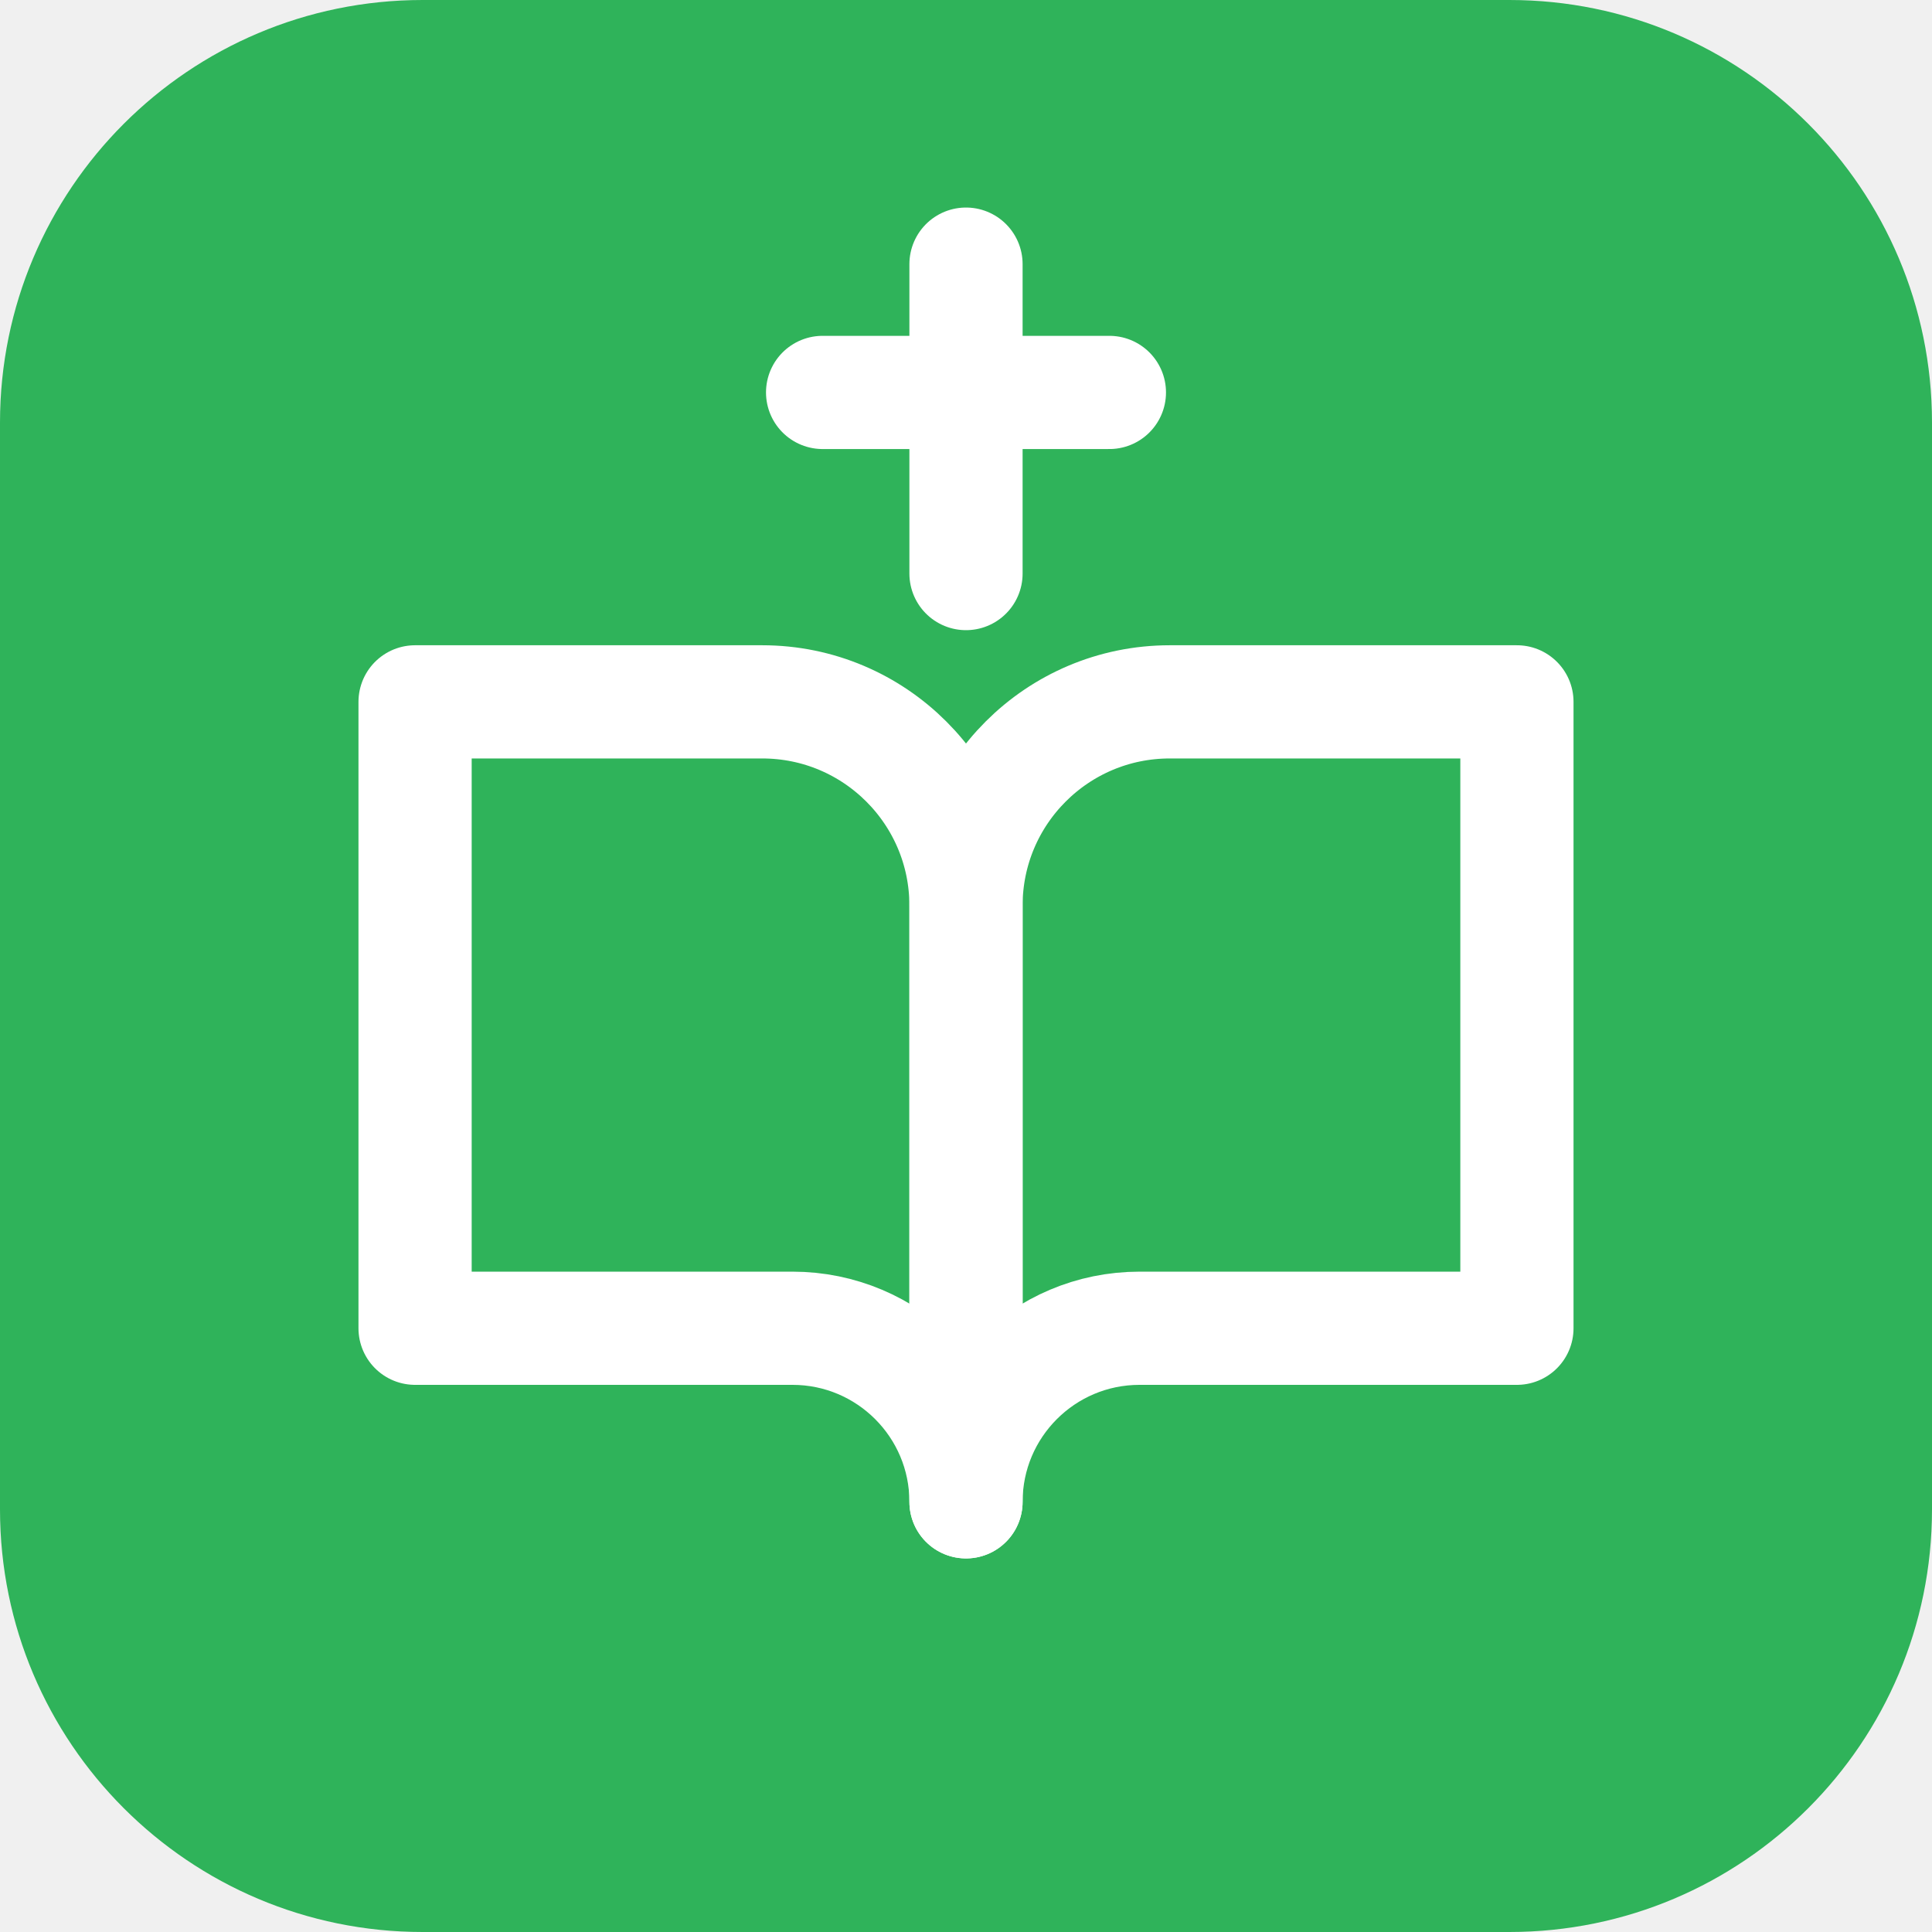
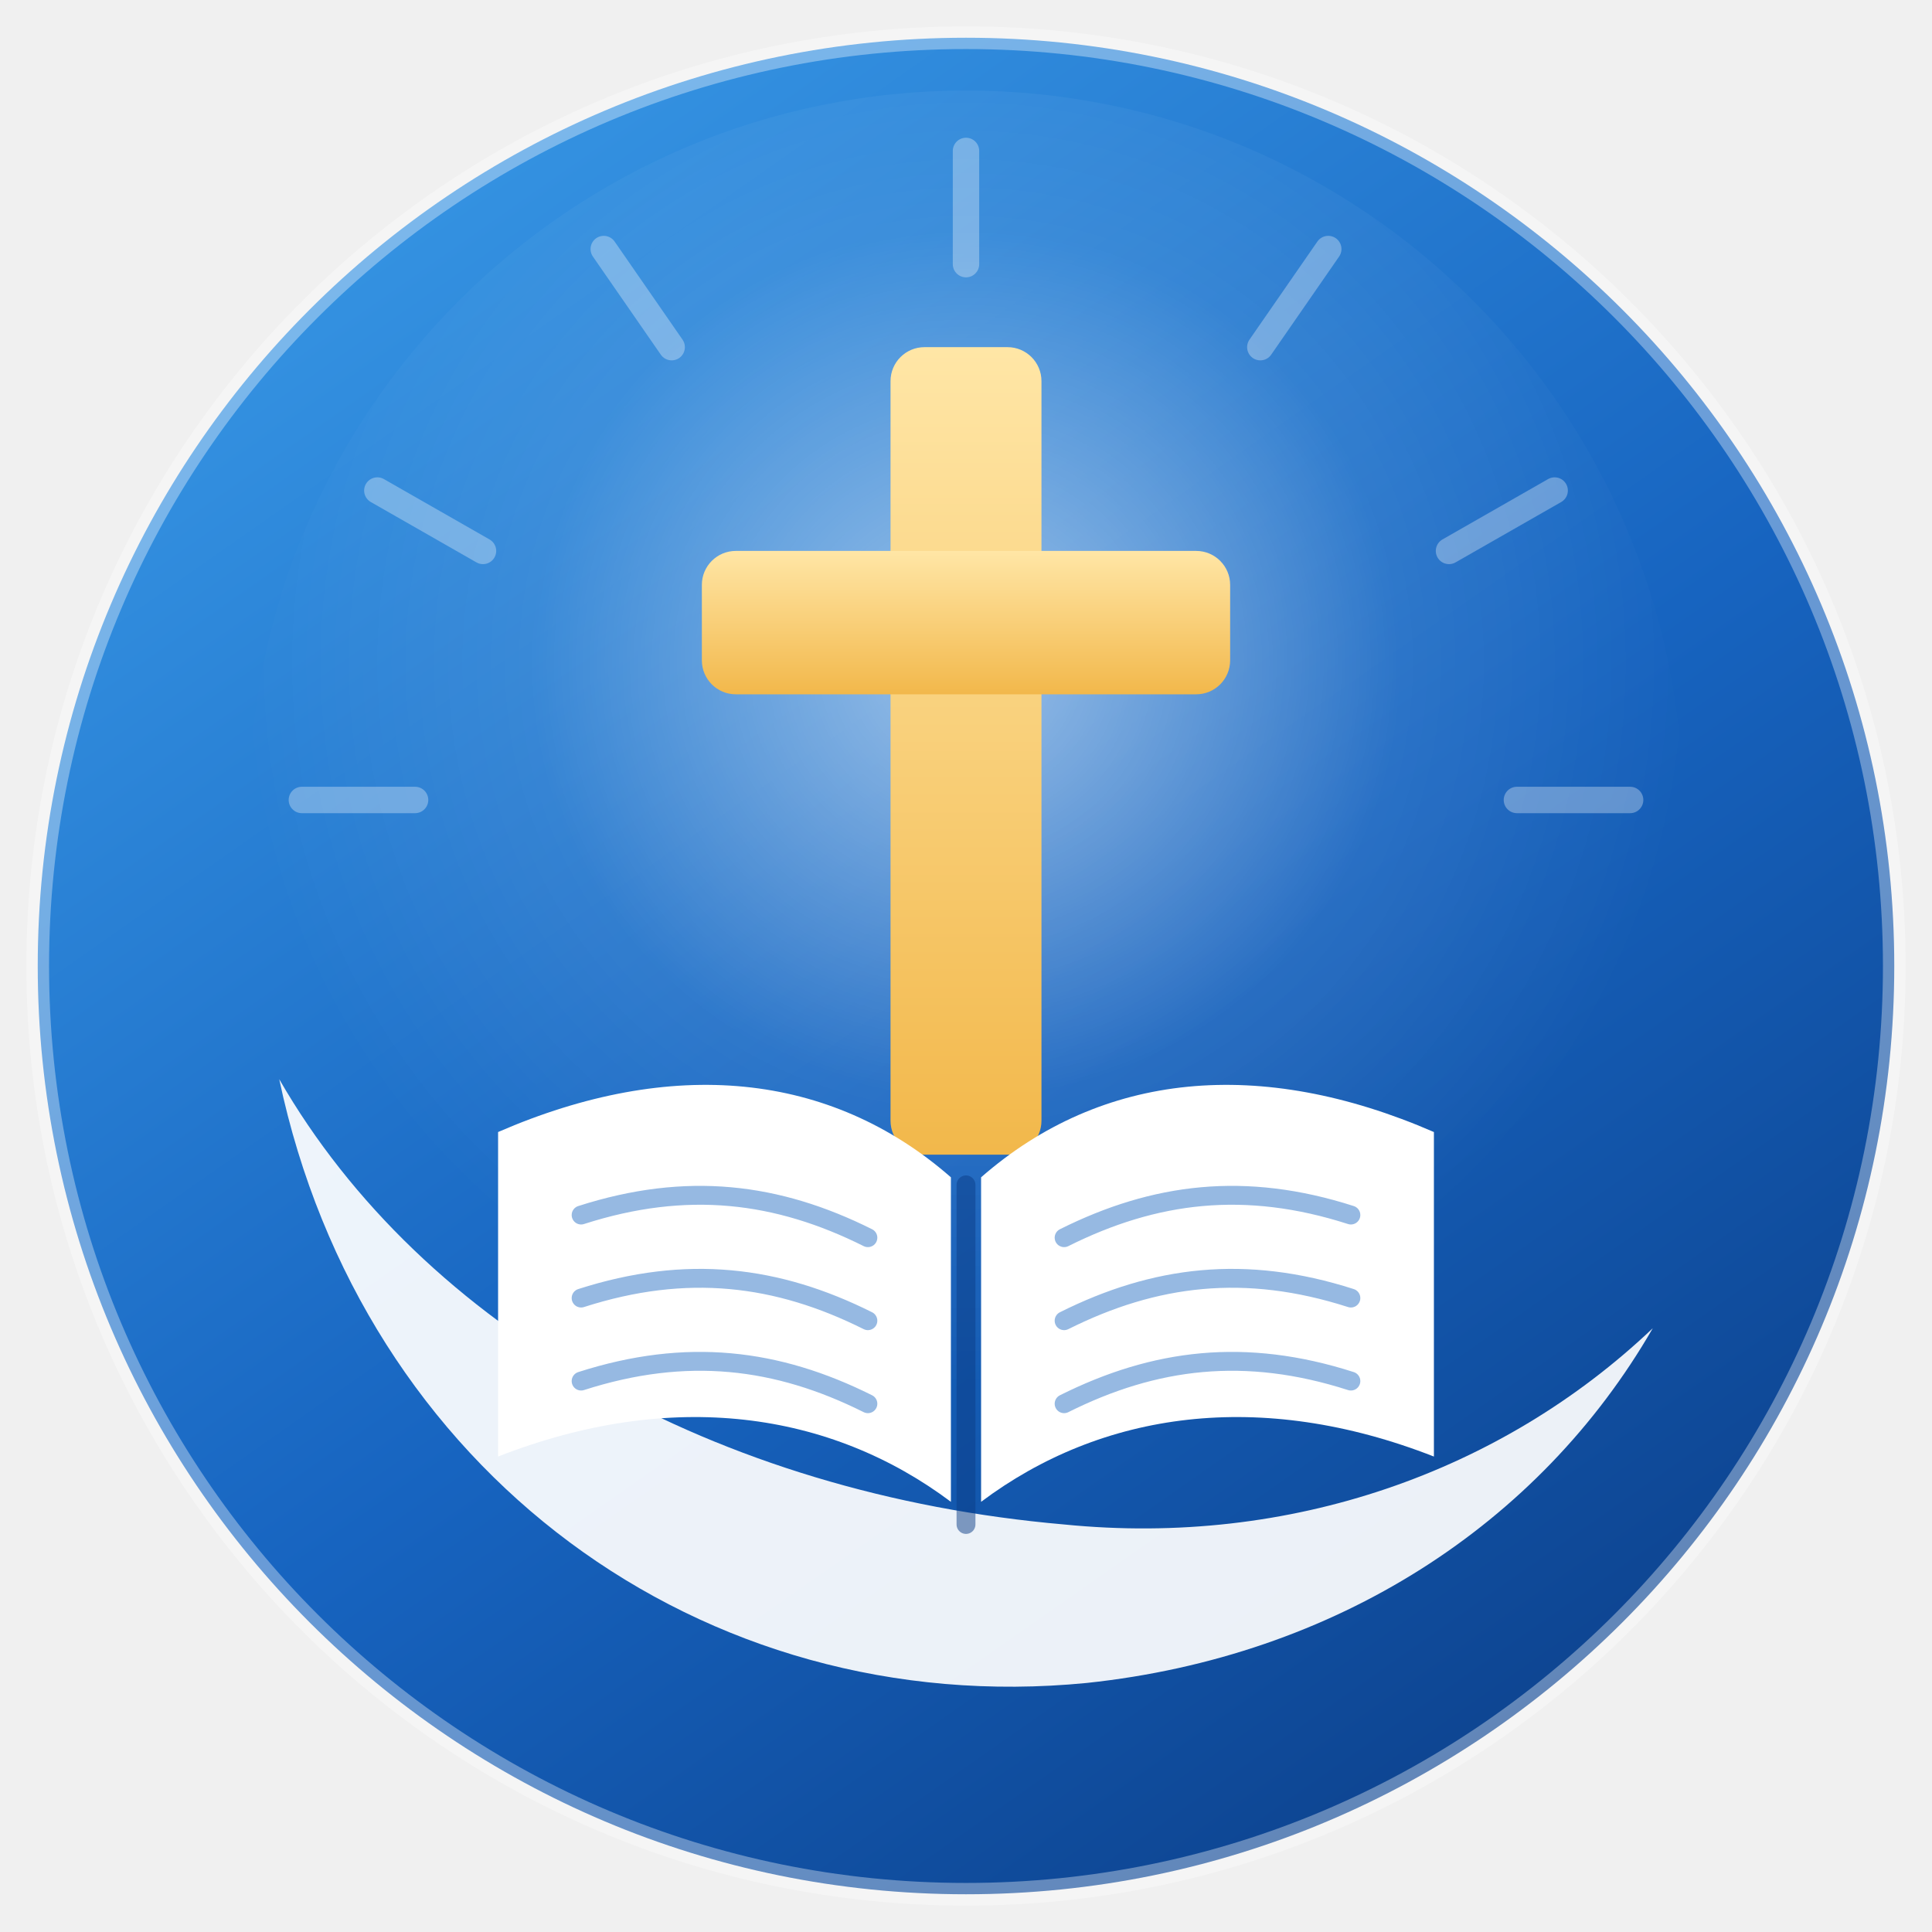
<svg xmlns="http://www.w3.org/2000/svg" viewBox="0 0 512 512">
-   <rect width="512" height="512" rx="112" fill="#2fb35a" />
-   <g fill="none" stroke="#fff" stroke-width="30" stroke-linecap="round" stroke-linejoin="round">
-     <path d="M110 186h92a54 54 0 0 1 54 54v158a46 46 0 0 0-46-46h-100z" />
-     <path d="M402 186h-92a54 54 0 0 0-54 54v158a46 46 0 0 1 46-46h100z" />
-     <path d="M256 70v82M218 104h76" />
+   <defs>
+     <linearGradient id="crs-fond" x1="0.15" y1="0" x2="0.85" y2="1">
+       <stop offset="0" stop-color="#3a9be8" />
+       <stop offset="0.55" stop-color="#1764c0" />
+       <stop offset="1" stop-color="#0b3d86" />
+     </linearGradient>
+     <radialGradient id="crs-lumiere" cx="0.5" cy="0.4" r="0.5">
+       <stop offset="0" stop-color="#ffffff" stop-opacity="0.55" />
+       <stop offset="0.6" stop-color="#ffffff" stop-opacity="0.08" />
+       <stop offset="1" stop-color="#ffffff" stop-opacity="0" />
+     </radialGradient>
+     <linearGradient id="crs-or" x1="0" y1="0" x2="0" y2="1">
+       <stop offset="0" stop-color="#ffe6a6" />
+       <stop offset="1" stop-color="#f2b84b" />
+     </linearGradient>
+   </defs>
+   <circle cx="256" cy="256" r="246" fill="url(#crs-fond)" />
+   <circle cx="256" cy="256" r="246" fill="none" stroke="#ffffff" stroke-opacity="0.35" stroke-width="6" />
+   <circle cx="256" cy="214" r="190" fill="url(#crs-lumiere)" />
+   <g stroke="#ffffff" stroke-opacity="0.32" stroke-width="7" stroke-linecap="round">
+     <path d="M256 70V40M178 92 160 66M334 92 352 66M128 146 100 130M384 146 412 130M110 212H80M402 212H432" />
  </g>
+   <path d="M74 286c22 104 112 170 214 160 66-7 120-42 150-94-40 38-96 58-156 52C190 396 112 352 74 286z" fill="#ffffff" fill-opacity="0.92" />
+   <rect x="236" y="92" width="40" height="214" rx="9" fill="url(#crs-or)" />
+   <rect x="186" y="146" width="140" height="38" rx="9" fill="url(#crs-or)" />
+   <path d="M132 300c46-20 88-16 120 12v86c-32-24-74-30-120-12z" fill="#ffffff" />
+   <path d="M380 300c-46-20-88-16-120 12v86c32-24 74-30 120-12z" fill="#ffffff" />
+   <g stroke="#1764c0" stroke-opacity="0.45" stroke-width="5" stroke-linecap="round" fill="none">
+     <path d="M154 322c28-9 52-6 76 6M154 344c28-9 52-6 76 6M154 366c28-9 52-6 76 6" />
+     <path d="M358 322c-28-9-52-6-76 6M358 344c-28-9-52-6-76 6M358 366c-28-9-52-6-76 6" />
+   </g>
+   <path d="M256 314v90" stroke="#0b3d86" stroke-opacity="0.5" stroke-width="5" stroke-linecap="round" />
</svg>
